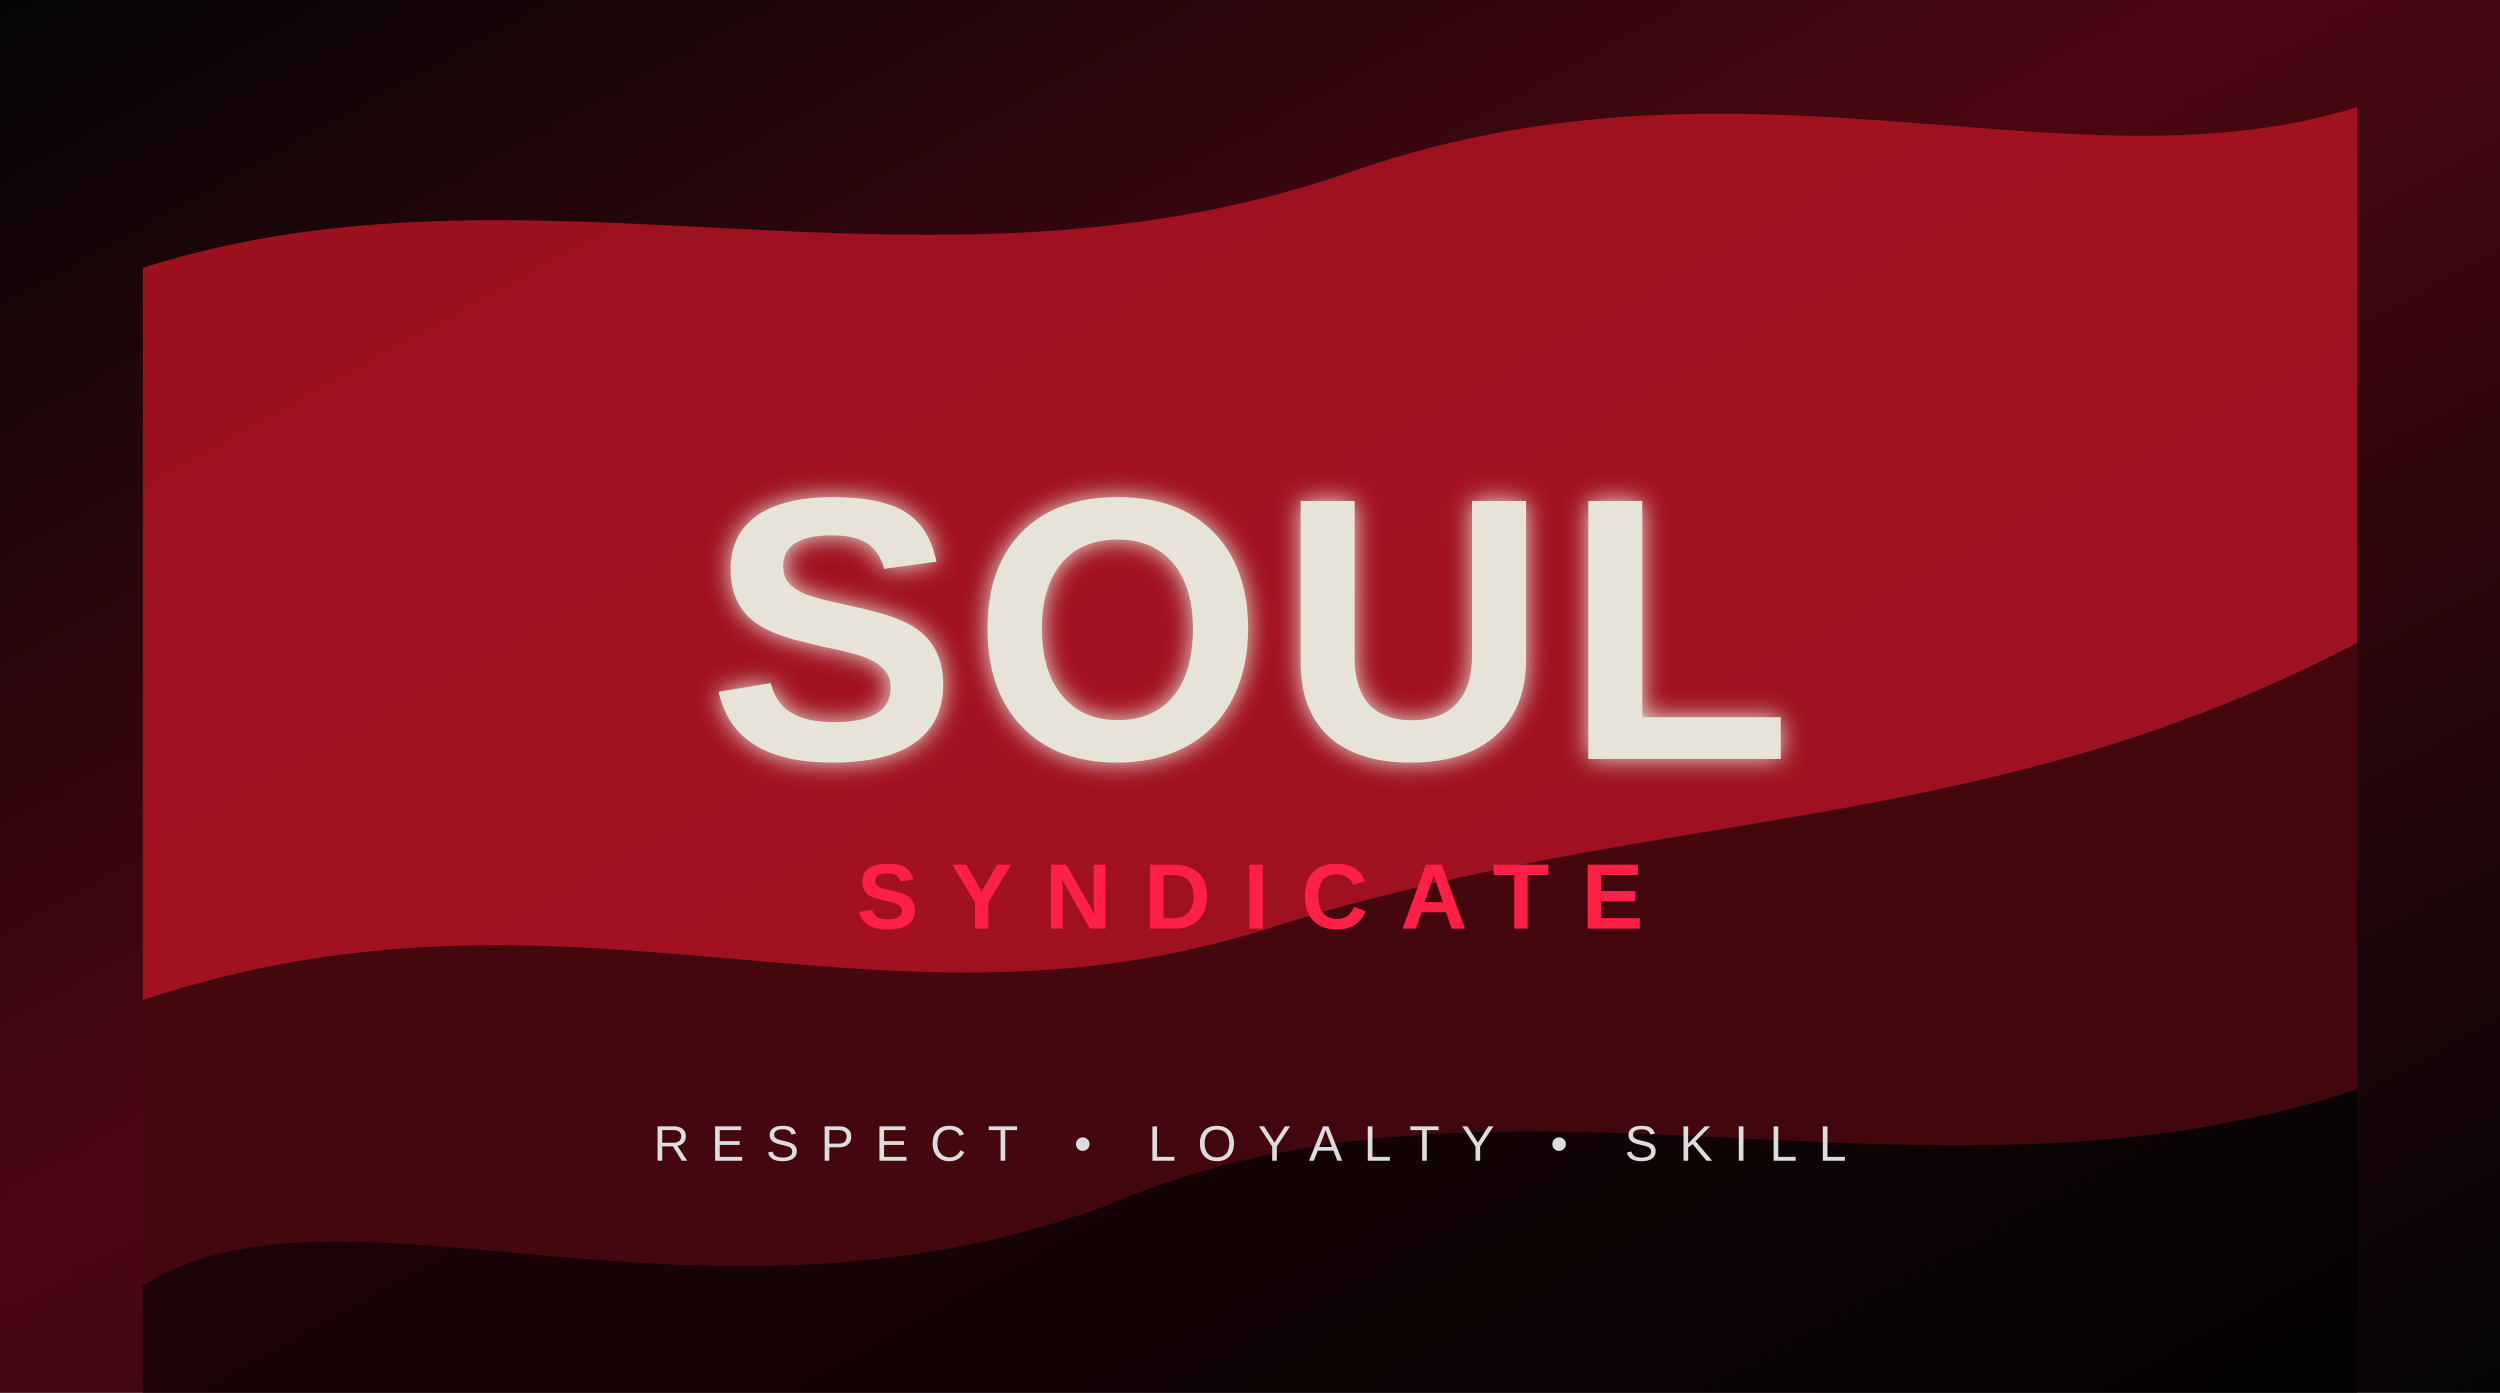
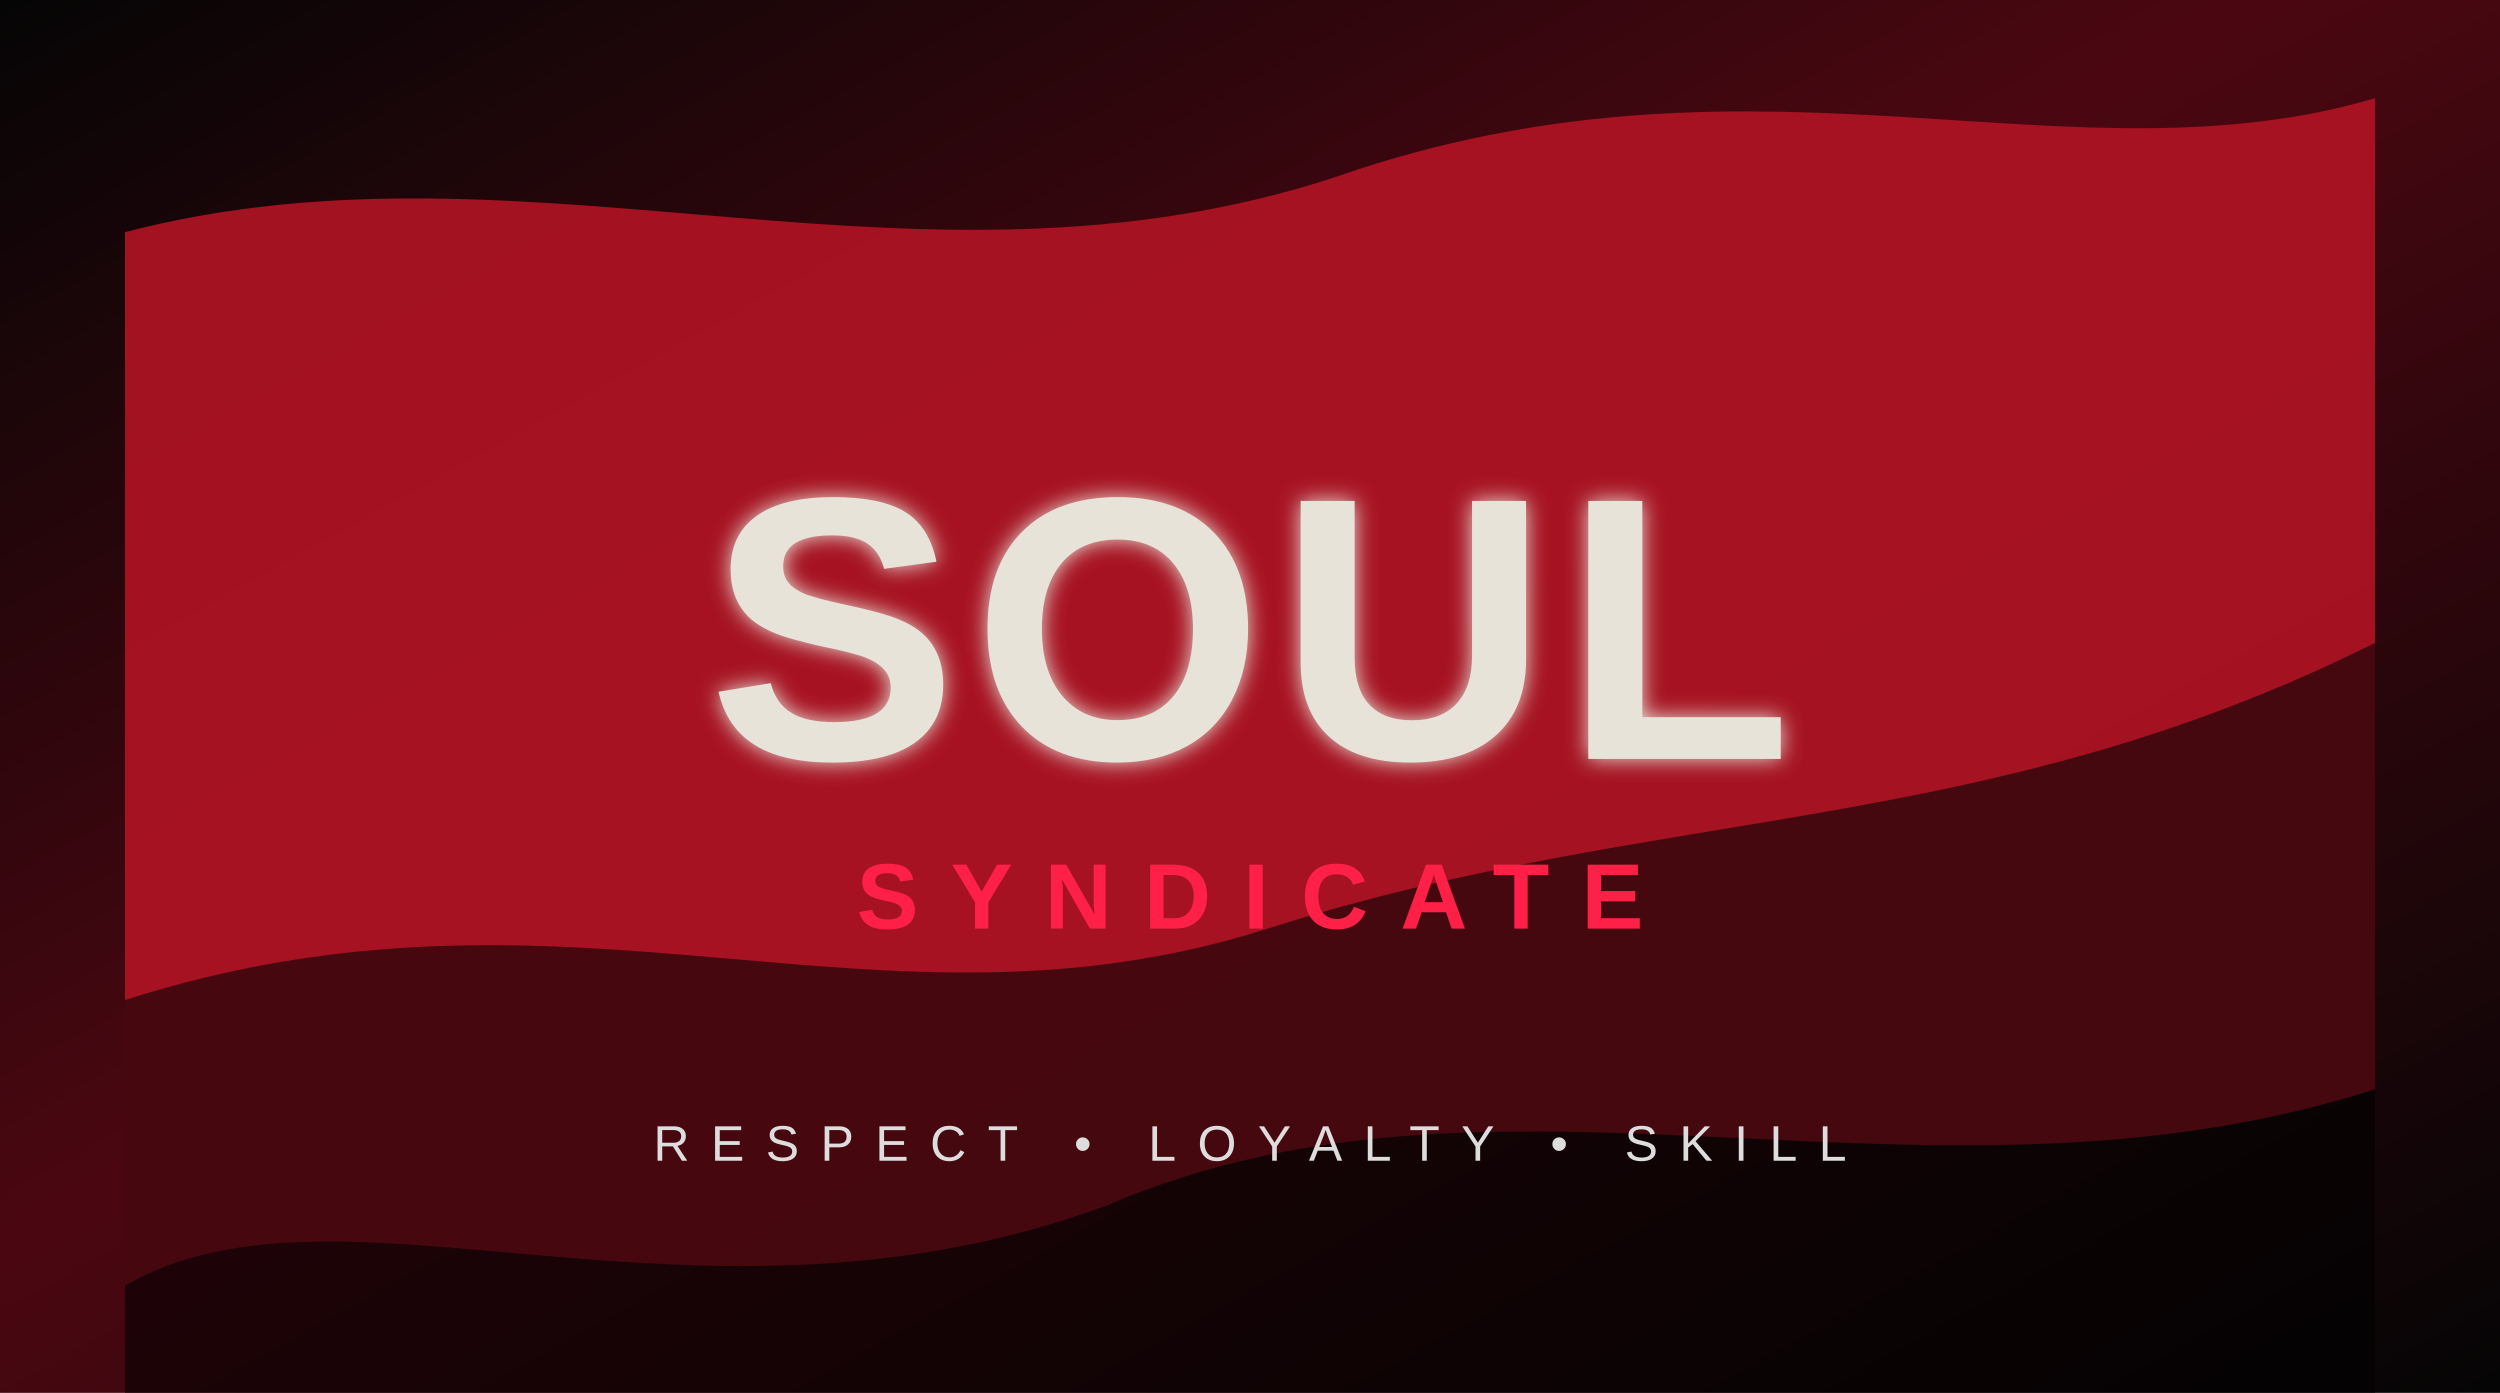
<svg xmlns="http://www.w3.org/2000/svg" width="1400" height="780" viewBox="0 0 1400 780">
  <defs>
    <linearGradient id="bg" x1="0" y1="0" x2="1" y2="1">
      <stop stop-color="#050505" />
      <stop offset=".45" stop-color="#4b0711" />
      <stop offset="1" stop-color="#050505" />
    </linearGradient>
    <filter id="glow">
-       <feGaussianBlur stdDeviation="7" result="b" />
+       <feGaussianBlur stdDeviation="6" result="b" />
      <feMerge>
        <feMergeNode in="b" />
        <feMergeNode in="SourceGraphic" />
      </feMerge>
    </filter>
  </defs>
  <rect width="1400" height="780" fill="url(#bg)" />
-   <path d="M80 150 C300 80 520 180 760 95 C980 20 1160 110 1320 60 L1320 610 C1080 690 840 580 620 675 C390 760 190 650 80 720Z" fill="#b11323" opacity=".85" />
-   <path d="M80 560 C320 480 490 590 710 520 C930 450 1110 470 1320 360 L1320 780 L80 780Z" fill="rgba(0,0,0,.58)" />
+   <path d="M70 130 C300 70 520 180 760 95 C990 20 1160 105 1330 55 L1330 610 C1080 690 840 580 620 675 C390 760 190 650 70 720Z" fill="#b11323" opacity=".9" />
+   <path d="M70 560 C320 480 490 590 710 520 C930 450 1110 470 1330 360 L1330 780 L70 780Z" fill="#000000" opacity=".58" />
  <text x="700" y="425" text-anchor="middle" font-size="210" font-family="Impact, Arial Black, Arial" font-weight="900" fill="#e8e3d8" filter="url(#glow)" letter-spacing="8">SOUL</text>
  <text x="700" y="520" text-anchor="middle" font-size="52" font-family="Arial" font-weight="900" fill="#ff2048" letter-spacing="18">SYNDICATE</text>
-   <text x="700" y="650" text-anchor="middle" font-size="28" font-family="Arial" fill="#ddd" letter-spacing="12">RESPECT • LOYALTY • SKILL</text>
+   <text x="700" y="650" text-anchor="middle" font-size="28" font-family="Arial" fill="#dddddd" letter-spacing="12">RESPECT • LOYALTY • SKILL</text>
</svg>
